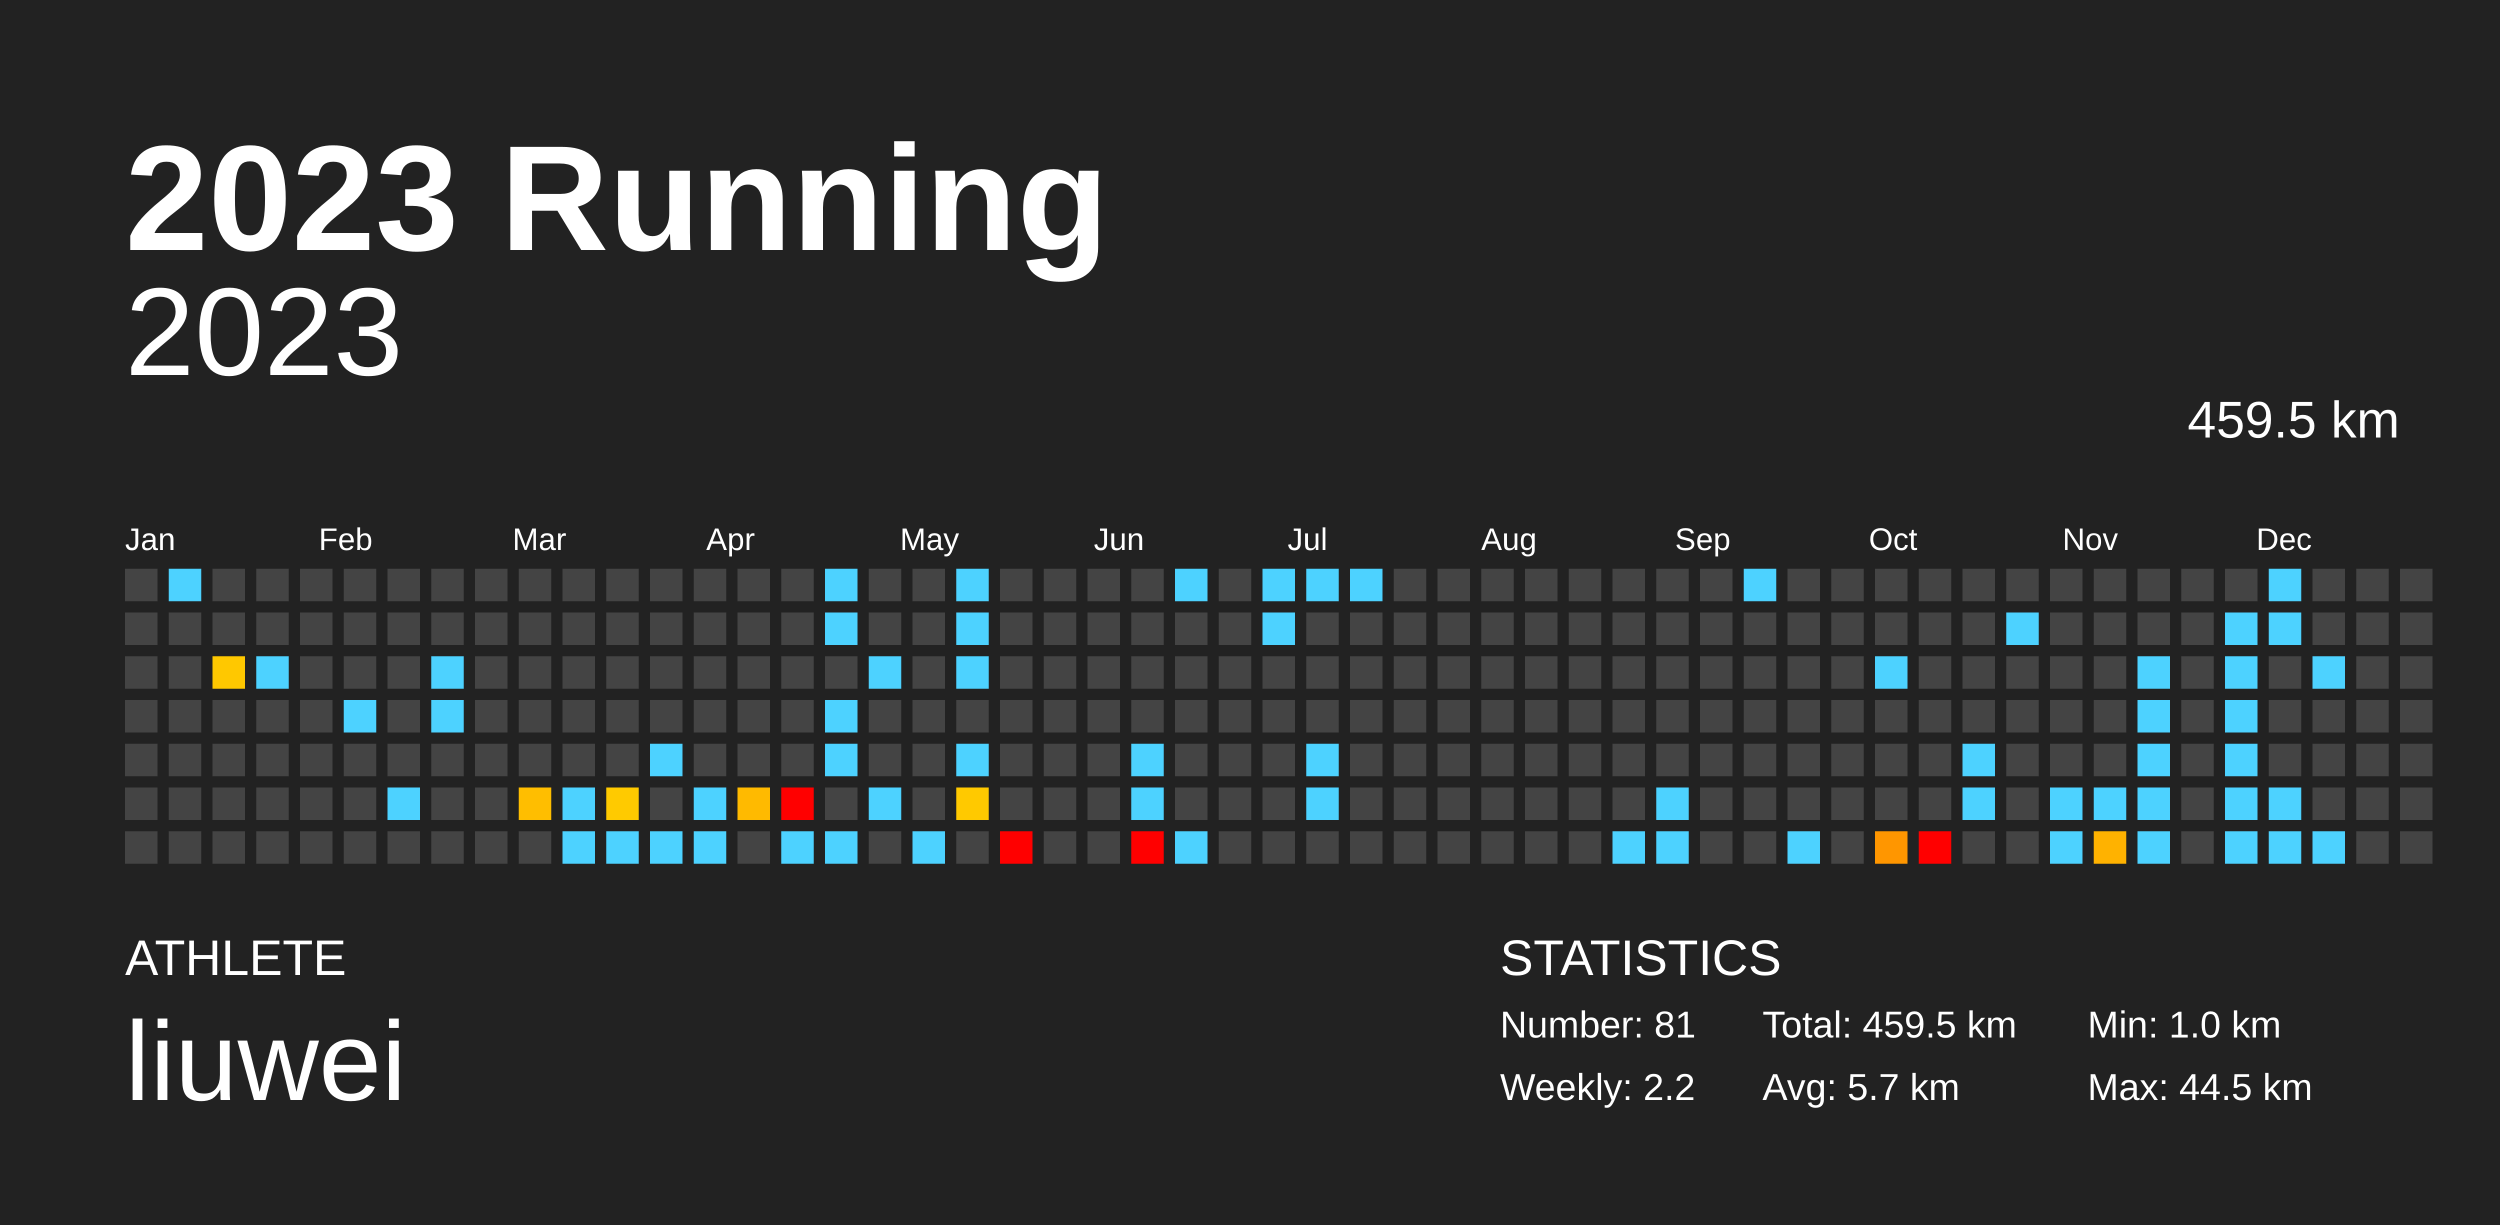
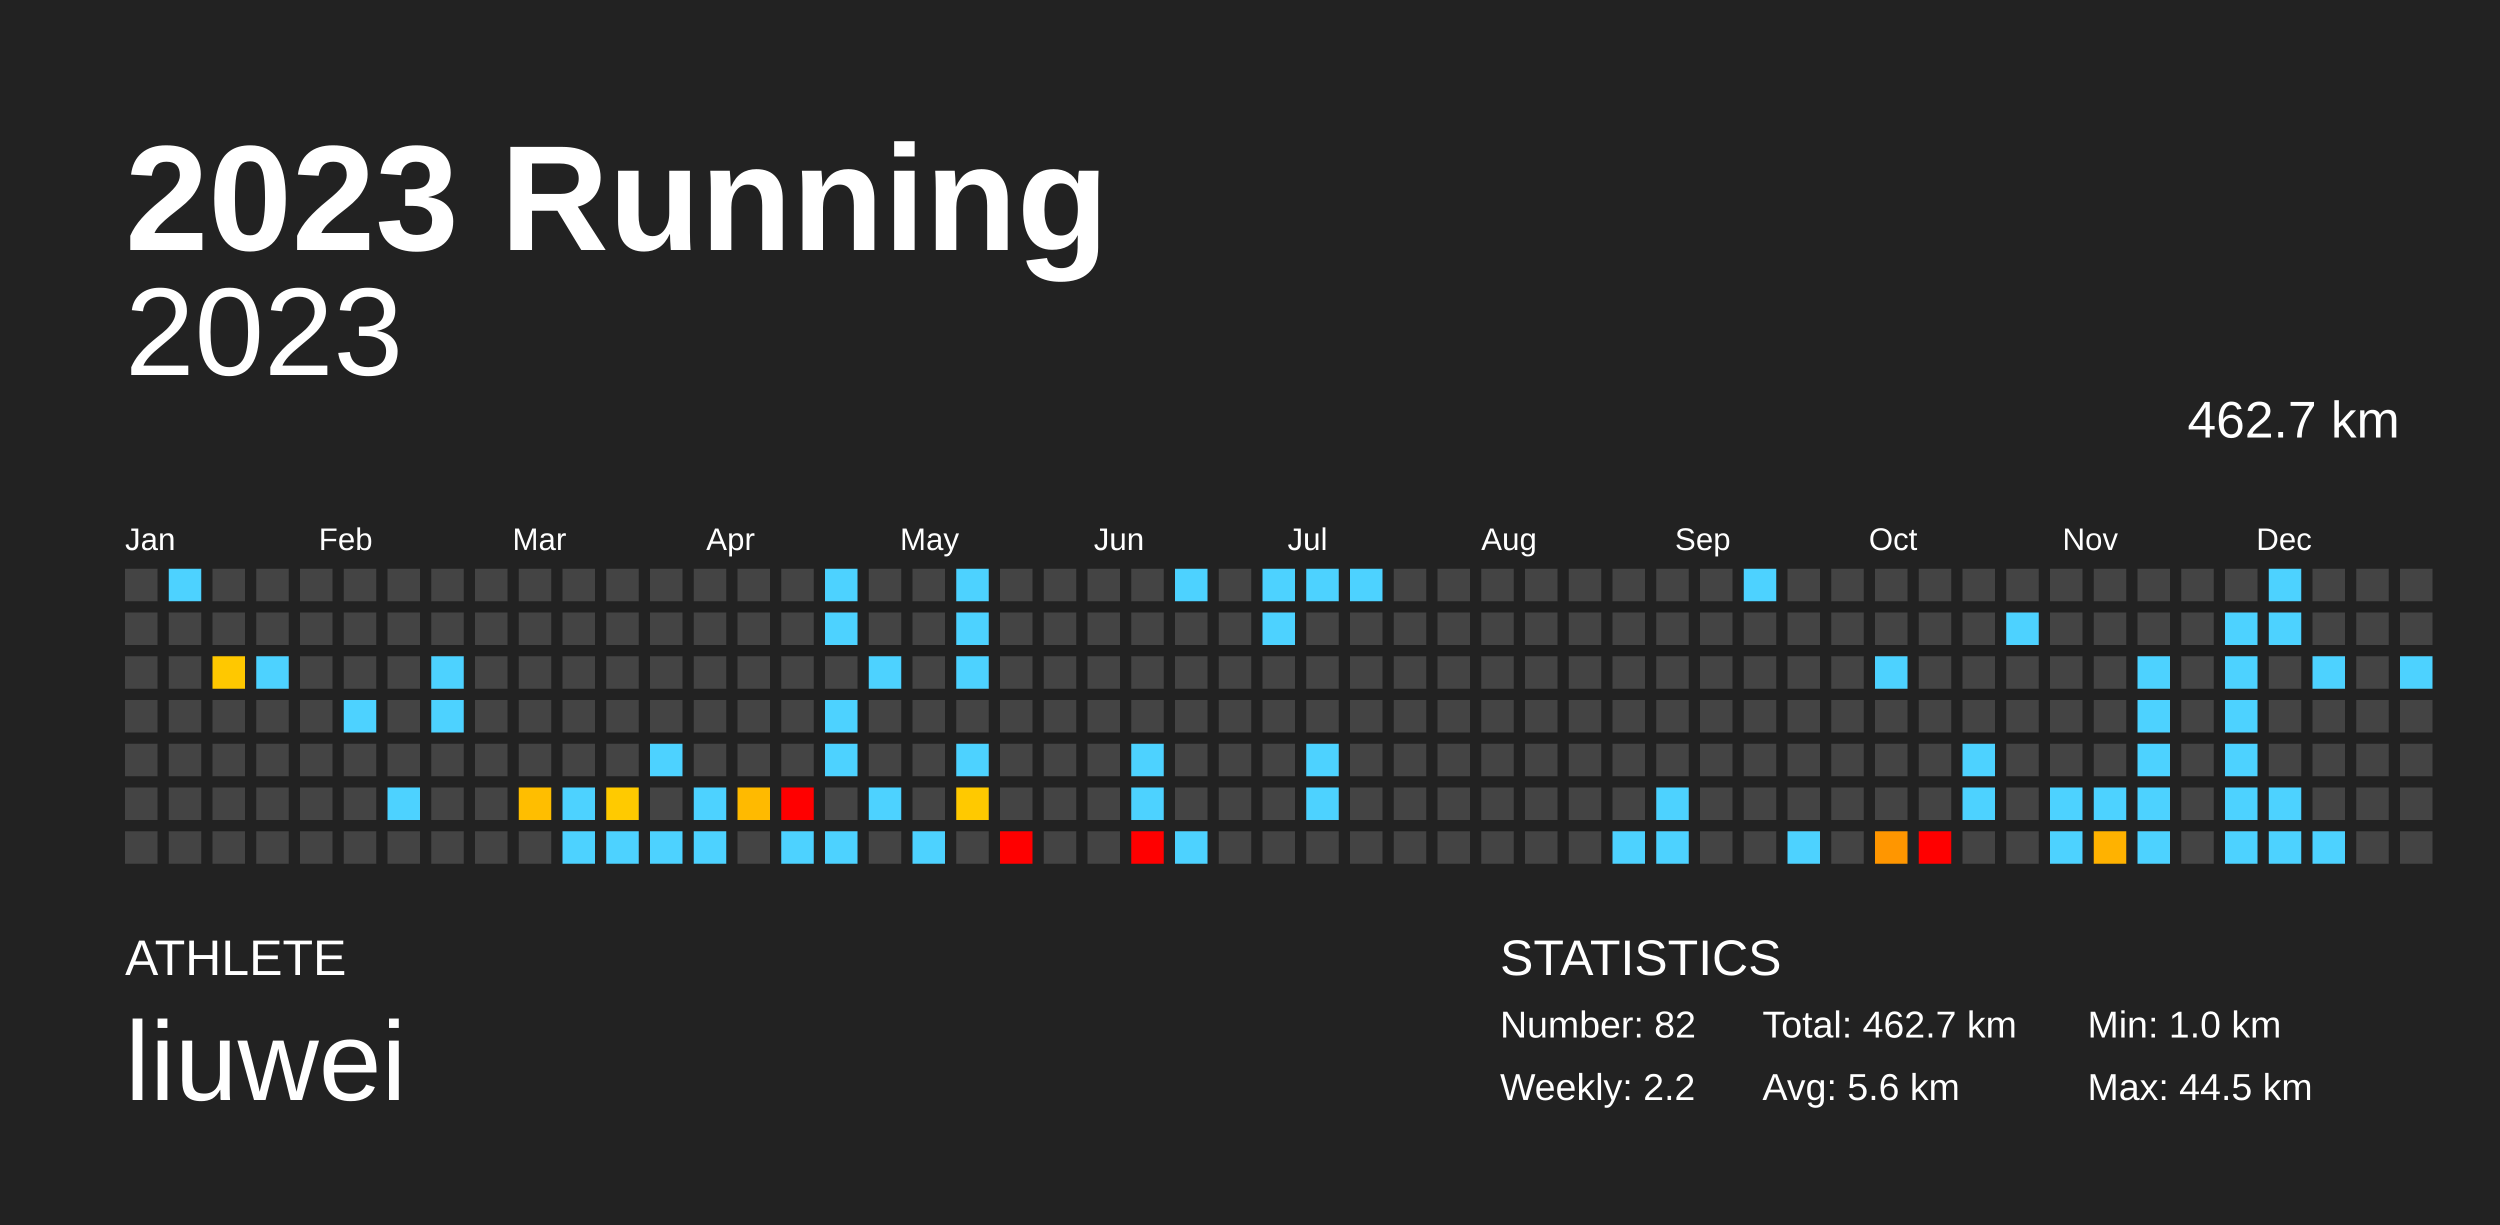
<svg xmlns="http://www.w3.org/2000/svg" baseProfile="full" height="98mm" version="1.1" viewBox="0,0,200,98" width="200mm">
  <defs />
  <rect fill="#222222" height="98" width="200" x="0" y="0" />
  <text fill="#FFFFFF" style="font-size:12px; font-family:Arial; font-weight:bold;" x="10" y="20">2023 Running</text>
  <text fill="#FFFFFF" style="font-size:4px; font-family:Arial" x="10" y="78">ATHLETE</text>
  <text fill="#FFFFFF" style="font-size:9px; font-family:Arial" x="10" y="88">liuwei</text>
  <text fill="#FFFFFF" style="font-size:4px; font-family:Arial" x="120" y="78">STATISTICS</text>
-   <text fill="#FFFFFF" style="font-size:3px; font-family:Arial" x="120" y="83">Number: 81</text>
+   <text fill="#FFFFFF" style="font-size:3px; font-family:Arial" x="120" y="83">Number: 82</text>
  <text fill="#FFFFFF" style="font-size:3px; font-family:Arial" x="120" y="88">Weekly: 2.2</text>
-   <text fill="#FFFFFF" style="font-size:3px; font-family:Arial" x="141" y="83">Total: 459.5 km</text>
-   <text fill="#FFFFFF" style="font-size:3px; font-family:Arial" x="141" y="88">Avg: 5.7 km</text>
+   <text fill="#FFFFFF" style="font-size:3px; font-family:Arial" x="141" y="83">Total: 462.7 km</text>
+   <text fill="#FFFFFF" style="font-size:3px; font-family:Arial" x="141" y="88">Avg: 5.6 km</text>
  <text fill="#FFFFFF" style="font-size:3px; font-family:Arial" x="167" y="83">Min: 1.0 km</text>
  <text fill="#FFFFFF" style="font-size:3px; font-family:Arial" x="167" y="88">Max: 44.5 km</text>
  <text alignment-baseline="hanging" fill="#FFFFFF" style="font-size:10.0px; font-family:Arial;" x="10" y="30">2023</text>
-   <text alignment-baseline="hanging" fill="#FFFFFF" style="font-size:4.125px; font-family:Arial;" x="175" y="35">459.5 km</text>
+   <text alignment-baseline="hanging" fill="#FFFFFF" style="font-size:4.125px; font-family:Arial;" x="175" y="35">462.7 km</text>
  <text fill="#FFFFFF" style="font-size:2.5px; font-family:Arial" x="10.0" y="44">Jan</text>
  <text fill="#FFFFFF" style="font-size:2.5px; font-family:Arial" x="25.5" y="44">Feb</text>
  <text fill="#FFFFFF" style="font-size:2.5px; font-family:Arial" x="41.0" y="44">Mar</text>
  <text fill="#FFFFFF" style="font-size:2.5px; font-family:Arial" x="56.5" y="44">Apr</text>
  <text fill="#FFFFFF" style="font-size:2.5px; font-family:Arial" x="72.0" y="44">May</text>
  <text fill="#FFFFFF" style="font-size:2.5px; font-family:Arial" x="87.5" y="44">Jun</text>
  <text fill="#FFFFFF" style="font-size:2.5px; font-family:Arial" x="103.0" y="44">Jul</text>
  <text fill="#FFFFFF" style="font-size:2.5px; font-family:Arial" x="118.5" y="44">Aug</text>
  <text fill="#FFFFFF" style="font-size:2.5px; font-family:Arial" x="134.0" y="44">Sep</text>
  <text fill="#FFFFFF" style="font-size:2.5px; font-family:Arial" x="149.5" y="44">Oct</text>
  <text fill="#FFFFFF" style="font-size:2.5px; font-family:Arial" x="165.0" y="44">Nov</text>
  <text fill="#FFFFFF" style="font-size:2.5px; font-family:Arial" x="180.5" y="44">Dec</text>
  <rect fill="#444444" height="2.6" width="2.6" x="10.0" y="45.5" />
  <rect fill="#444444" height="2.6" width="2.6" x="10.0" y="49.0" />
  <rect fill="#444444" height="2.6" width="2.6" x="10.0" y="52.5" />
  <rect fill="#444444" height="2.6" width="2.6" x="10.0" y="56.0" />
  <rect fill="#444444" height="2.6" width="2.6" x="10.0" y="59.5" />
  <rect fill="#444444" height="2.6" width="2.6" x="10.0" y="63.0" />
  <rect fill="#444444" height="2.6" width="2.6" x="10.0" y="66.5" />
  <rect fill="#4dd2ff" height="2.6" width="2.6" x="13.5" y="45.5" />
  <rect fill="#444444" height="2.6" width="2.6" x="13.5" y="49.0" />
  <rect fill="#444444" height="2.6" width="2.6" x="13.5" y="52.5" />
  <rect fill="#444444" height="2.6" width="2.6" x="13.5" y="56.0" />
  <rect fill="#444444" height="2.6" width="2.6" x="13.5" y="59.5" />
  <rect fill="#444444" height="2.6" width="2.6" x="13.5" y="63.0" />
  <rect fill="#444444" height="2.6" width="2.6" x="13.5" y="66.5" />
  <rect fill="#444444" height="2.6" width="2.6" x="17.0" y="45.5" />
  <rect fill="#444444" height="2.6" width="2.6" x="17.0" y="49.0" />
  <rect fill="#ffc800" height="2.6" width="2.6" x="17.0" y="52.5" />
  <rect fill="#444444" height="2.6" width="2.6" x="17.0" y="56.0" />
  <rect fill="#444444" height="2.6" width="2.6" x="17.0" y="59.5" />
  <rect fill="#444444" height="2.6" width="2.6" x="17.0" y="63.0" />
  <rect fill="#444444" height="2.6" width="2.6" x="17.0" y="66.5" />
  <rect fill="#444444" height="2.6" width="2.6" x="20.5" y="45.5" />
  <rect fill="#444444" height="2.6" width="2.6" x="20.5" y="49.0" />
  <rect fill="#4dd2ff" height="2.6" width="2.6" x="20.5" y="52.5" />
  <rect fill="#444444" height="2.6" width="2.6" x="20.5" y="56.0" />
  <rect fill="#444444" height="2.6" width="2.6" x="20.5" y="59.5" />
  <rect fill="#444444" height="2.6" width="2.6" x="20.5" y="63.0" />
  <rect fill="#444444" height="2.6" width="2.6" x="20.5" y="66.5" />
  <rect fill="#444444" height="2.6" width="2.6" x="24.0" y="45.5" />
  <rect fill="#444444" height="2.6" width="2.6" x="24.0" y="49.0" />
  <rect fill="#444444" height="2.6" width="2.6" x="24.0" y="52.5" />
  <rect fill="#444444" height="2.6" width="2.6" x="24.0" y="56.0" />
  <rect fill="#444444" height="2.6" width="2.6" x="24.0" y="59.5" />
  <rect fill="#444444" height="2.6" width="2.6" x="24.0" y="63.0" />
  <rect fill="#444444" height="2.6" width="2.6" x="24.0" y="66.5" />
  <rect fill="#444444" height="2.6" width="2.6" x="27.5" y="45.5" />
  <rect fill="#444444" height="2.6" width="2.6" x="27.5" y="49.0" />
  <rect fill="#444444" height="2.6" width="2.6" x="27.5" y="52.5" />
  <rect fill="#4dd2ff" height="2.6" width="2.6" x="27.5" y="56.0" />
  <rect fill="#444444" height="2.6" width="2.6" x="27.5" y="59.5" />
  <rect fill="#444444" height="2.6" width="2.6" x="27.5" y="63.0" />
  <rect fill="#444444" height="2.6" width="2.6" x="27.5" y="66.5" />
  <rect fill="#444444" height="2.6" width="2.6" x="31.0" y="45.5" />
  <rect fill="#444444" height="2.6" width="2.6" x="31.0" y="49.0" />
  <rect fill="#444444" height="2.6" width="2.6" x="31.0" y="52.5" />
  <rect fill="#444444" height="2.6" width="2.6" x="31.0" y="56.0" />
  <rect fill="#444444" height="2.6" width="2.6" x="31.0" y="59.5" />
  <rect fill="#4dd2ff" height="2.6" width="2.6" x="31.0" y="63.0" />
  <rect fill="#444444" height="2.6" width="2.6" x="31.0" y="66.5" />
  <rect fill="#444444" height="2.6" width="2.6" x="34.5" y="45.5" />
  <rect fill="#444444" height="2.6" width="2.6" x="34.5" y="49.0" />
  <rect fill="#4dd2ff" height="2.6" width="2.6" x="34.5" y="52.5" />
  <rect fill="#4dd2ff" height="2.6" width="2.6" x="34.5" y="56.0" />
  <rect fill="#444444" height="2.6" width="2.6" x="34.5" y="59.5" />
  <rect fill="#444444" height="2.6" width="2.6" x="34.5" y="63.0" />
  <rect fill="#444444" height="2.6" width="2.6" x="34.5" y="66.5" />
  <rect fill="#444444" height="2.6" width="2.6" x="38.0" y="45.5" />
  <rect fill="#444444" height="2.6" width="2.6" x="38.0" y="49.0" />
  <rect fill="#444444" height="2.6" width="2.6" x="38.0" y="52.5" />
  <rect fill="#444444" height="2.6" width="2.6" x="38.0" y="56.0" />
  <rect fill="#444444" height="2.6" width="2.6" x="38.0" y="59.5" />
  <rect fill="#444444" height="2.6" width="2.6" x="38.0" y="63.0" />
  <rect fill="#444444" height="2.6" width="2.6" x="38.0" y="66.5" />
  <rect fill="#444444" height="2.6" width="2.6" x="41.5" y="45.5" />
  <rect fill="#444444" height="2.6" width="2.6" x="41.5" y="49.0" />
  <rect fill="#444444" height="2.6" width="2.6" x="41.5" y="52.5" />
  <rect fill="#444444" height="2.6" width="2.6" x="41.5" y="56.0" />
  <rect fill="#444444" height="2.6" width="2.6" x="41.5" y="59.5" />
  <rect fill="#ffbe00" height="2.6" width="2.6" x="41.5" y="63.0" />
  <rect fill="#444444" height="2.6" width="2.6" x="41.5" y="66.5" />
  <rect fill="#444444" height="2.6" width="2.6" x="45.0" y="45.5" />
  <rect fill="#444444" height="2.6" width="2.6" x="45.0" y="49.0" />
  <rect fill="#444444" height="2.6" width="2.6" x="45.0" y="52.5" />
  <rect fill="#444444" height="2.6" width="2.6" x="45.0" y="56.0" />
  <rect fill="#444444" height="2.6" width="2.6" x="45.0" y="59.5" />
  <rect fill="#4dd2ff" height="2.6" width="2.6" x="45.0" y="63.0" />
  <rect fill="#4dd2ff" height="2.6" width="2.6" x="45.0" y="66.5" />
  <rect fill="#444444" height="2.6" width="2.6" x="48.5" y="45.5" />
  <rect fill="#444444" height="2.6" width="2.6" x="48.5" y="49.0" />
  <rect fill="#444444" height="2.6" width="2.6" x="48.5" y="52.5" />
  <rect fill="#444444" height="2.6" width="2.6" x="48.5" y="56.0" />
  <rect fill="#444444" height="2.6" width="2.6" x="48.5" y="59.5" />
  <rect fill="#ffca00" height="2.6" width="2.6" x="48.5" y="63.0" />
  <rect fill="#4dd2ff" height="2.6" width="2.6" x="48.5" y="66.5" />
  <rect fill="#444444" height="2.6" width="2.6" x="52.0" y="45.5" />
  <rect fill="#444444" height="2.6" width="2.6" x="52.0" y="49.0" />
  <rect fill="#444444" height="2.6" width="2.6" x="52.0" y="52.5" />
  <rect fill="#444444" height="2.6" width="2.6" x="52.0" y="56.0" />
  <rect fill="#4dd2ff" height="2.6" width="2.6" x="52.0" y="59.5" />
  <rect fill="#444444" height="2.6" width="2.6" x="52.0" y="63.0" />
  <rect fill="#4dd2ff" height="2.6" width="2.6" x="52.0" y="66.5" />
  <rect fill="#444444" height="2.6" width="2.6" x="55.5" y="45.5" />
  <rect fill="#444444" height="2.6" width="2.6" x="55.5" y="49.0" />
  <rect fill="#444444" height="2.6" width="2.6" x="55.5" y="52.5" />
  <rect fill="#444444" height="2.6" width="2.6" x="55.5" y="56.0" />
  <rect fill="#444444" height="2.6" width="2.6" x="55.5" y="59.5" />
  <rect fill="#4dd2ff" height="2.6" width="2.6" x="55.5" y="63.0" />
  <rect fill="#4dd2ff" height="2.6" width="2.6" x="55.5" y="66.5" />
  <rect fill="#444444" height="2.6" width="2.6" x="59.0" y="45.5" />
  <rect fill="#444444" height="2.6" width="2.6" x="59.0" y="49.0" />
  <rect fill="#444444" height="2.6" width="2.6" x="59.0" y="52.5" />
  <rect fill="#444444" height="2.6" width="2.6" x="59.0" y="56.0" />
  <rect fill="#444444" height="2.6" width="2.6" x="59.0" y="59.5" />
  <rect fill="#ffba00" height="2.6" width="2.6" x="59.0" y="63.0" />
  <rect fill="#444444" height="2.6" width="2.6" x="59.0" y="66.5" />
  <rect fill="#444444" height="2.6" width="2.6" x="62.5" y="45.5" />
  <rect fill="#444444" height="2.6" width="2.6" x="62.5" y="49.0" />
  <rect fill="#444444" height="2.6" width="2.6" x="62.5" y="52.5" />
  <rect fill="#444444" height="2.6" width="2.6" x="62.5" y="56.0" />
  <rect fill="#444444" height="2.6" width="2.6" x="62.5" y="59.5" />
  <rect fill="red" height="2.6" width="2.6" x="62.5" y="63.0" />
  <rect fill="#4dd2ff" height="2.6" width="2.6" x="62.5" y="66.5" />
  <rect fill="#4dd2ff" height="2.6" width="2.6" x="66.0" y="45.5" />
  <rect fill="#4dd2ff" height="2.6" width="2.6" x="66.0" y="49.0" />
  <rect fill="#444444" height="2.6" width="2.6" x="66.0" y="52.5" />
  <rect fill="#4dd2ff" height="2.6" width="2.6" x="66.0" y="56.0" />
  <rect fill="#4dd2ff" height="2.6" width="2.6" x="66.0" y="59.5" />
  <rect fill="#444444" height="2.6" width="2.6" x="66.0" y="63.0" />
  <rect fill="#4dd2ff" height="2.6" width="2.6" x="66.0" y="66.5" />
  <rect fill="#444444" height="2.6" width="2.6" x="69.5" y="45.5" />
  <rect fill="#444444" height="2.6" width="2.6" x="69.5" y="49.0" />
  <rect fill="#4dd2ff" height="2.6" width="2.6" x="69.5" y="52.5" />
  <rect fill="#444444" height="2.6" width="2.6" x="69.5" y="56.0" />
  <rect fill="#444444" height="2.6" width="2.6" x="69.5" y="59.5" />
  <rect fill="#4dd2ff" height="2.6" width="2.6" x="69.5" y="63.0" />
  <rect fill="#444444" height="2.6" width="2.6" x="69.5" y="66.5" />
  <rect fill="#444444" height="2.6" width="2.6" x="73.0" y="45.5" />
  <rect fill="#444444" height="2.6" width="2.6" x="73.0" y="49.0" />
  <rect fill="#444444" height="2.6" width="2.6" x="73.0" y="52.5" />
  <rect fill="#444444" height="2.6" width="2.6" x="73.0" y="56.0" />
  <rect fill="#444444" height="2.6" width="2.6" x="73.0" y="59.5" />
  <rect fill="#444444" height="2.6" width="2.6" x="73.0" y="63.0" />
  <rect fill="#4dd2ff" height="2.6" width="2.6" x="73.0" y="66.5" />
  <rect fill="#4dd2ff" height="2.6" width="2.6" x="76.5" y="45.5" />
  <rect fill="#4dd2ff" height="2.6" width="2.6" x="76.5" y="49.0" />
  <rect fill="#4dd2ff" height="2.6" width="2.6" x="76.5" y="52.5" />
  <rect fill="#444444" height="2.6" width="2.6" x="76.5" y="56.0" />
  <rect fill="#4dd2ff" height="2.6" width="2.6" x="76.5" y="59.5" />
  <rect fill="#ffc900" height="2.6" width="2.6" x="76.5" y="63.0" />
  <rect fill="#444444" height="2.6" width="2.6" x="76.5" y="66.5" />
  <rect fill="#444444" height="2.6" width="2.6" x="80.0" y="45.5" />
  <rect fill="#444444" height="2.6" width="2.6" x="80.0" y="49.0" />
  <rect fill="#444444" height="2.6" width="2.6" x="80.0" y="52.5" />
  <rect fill="#444444" height="2.6" width="2.6" x="80.0" y="56.0" />
  <rect fill="#444444" height="2.6" width="2.6" x="80.0" y="59.5" />
  <rect fill="#444444" height="2.6" width="2.6" x="80.0" y="63.0" />
  <rect fill="red" height="2.6" width="2.6" x="80.0" y="66.5" />
  <rect fill="#444444" height="2.6" width="2.6" x="83.5" y="45.5" />
  <rect fill="#444444" height="2.6" width="2.6" x="83.5" y="49.0" />
  <rect fill="#444444" height="2.6" width="2.6" x="83.5" y="52.5" />
  <rect fill="#444444" height="2.6" width="2.6" x="83.5" y="56.0" />
  <rect fill="#444444" height="2.6" width="2.6" x="83.5" y="59.5" />
  <rect fill="#444444" height="2.6" width="2.6" x="83.5" y="63.0" />
  <rect fill="#444444" height="2.6" width="2.6" x="83.5" y="66.5" />
  <rect fill="#444444" height="2.6" width="2.6" x="87.0" y="45.5" />
  <rect fill="#444444" height="2.6" width="2.6" x="87.0" y="49.0" />
  <rect fill="#444444" height="2.6" width="2.6" x="87.0" y="52.5" />
  <rect fill="#444444" height="2.6" width="2.6" x="87.0" y="56.0" />
  <rect fill="#444444" height="2.6" width="2.6" x="87.0" y="59.5" />
  <rect fill="#444444" height="2.6" width="2.6" x="87.0" y="63.0" />
  <rect fill="#444444" height="2.6" width="2.6" x="87.0" y="66.5" />
  <rect fill="#444444" height="2.6" width="2.6" x="90.5" y="45.5" />
  <rect fill="#444444" height="2.6" width="2.6" x="90.5" y="49.0" />
  <rect fill="#444444" height="2.6" width="2.6" x="90.5" y="52.5" />
  <rect fill="#444444" height="2.6" width="2.6" x="90.5" y="56.0" />
  <rect fill="#4dd2ff" height="2.6" width="2.6" x="90.5" y="59.5" />
  <rect fill="#4dd2ff" height="2.6" width="2.6" x="90.5" y="63.0" />
  <rect fill="red" height="2.6" width="2.6" x="90.5" y="66.5" />
  <rect fill="#4dd2ff" height="2.6" width="2.6" x="94.0" y="45.5" />
  <rect fill="#444444" height="2.6" width="2.6" x="94.0" y="49.0" />
  <rect fill="#444444" height="2.6" width="2.6" x="94.0" y="52.5" />
  <rect fill="#444444" height="2.6" width="2.6" x="94.0" y="56.0" />
  <rect fill="#444444" height="2.6" width="2.6" x="94.0" y="59.5" />
  <rect fill="#444444" height="2.6" width="2.6" x="94.0" y="63.0" />
  <rect fill="#4dd2ff" height="2.6" width="2.6" x="94.0" y="66.5" />
  <rect fill="#444444" height="2.6" width="2.6" x="97.5" y="45.5" />
  <rect fill="#444444" height="2.6" width="2.6" x="97.5" y="49.0" />
  <rect fill="#444444" height="2.6" width="2.6" x="97.5" y="52.5" />
  <rect fill="#444444" height="2.6" width="2.6" x="97.5" y="56.0" />
  <rect fill="#444444" height="2.6" width="2.6" x="97.5" y="59.5" />
  <rect fill="#444444" height="2.6" width="2.6" x="97.5" y="63.0" />
  <rect fill="#444444" height="2.6" width="2.6" x="97.5" y="66.5" />
  <rect fill="#4dd2ff" height="2.6" width="2.6" x="101.0" y="45.5" />
  <rect fill="#4dd2ff" height="2.6" width="2.6" x="101.0" y="49.0" />
  <rect fill="#444444" height="2.6" width="2.6" x="101.0" y="52.5" />
  <rect fill="#444444" height="2.6" width="2.6" x="101.0" y="56.0" />
  <rect fill="#444444" height="2.6" width="2.6" x="101.0" y="59.5" />
  <rect fill="#444444" height="2.6" width="2.6" x="101.0" y="63.0" />
  <rect fill="#444444" height="2.6" width="2.6" x="101.0" y="66.5" />
  <rect fill="#4dd2ff" height="2.6" width="2.6" x="104.5" y="45.5" />
  <rect fill="#444444" height="2.6" width="2.6" x="104.5" y="49.0" />
  <rect fill="#444444" height="2.6" width="2.6" x="104.5" y="52.5" />
  <rect fill="#444444" height="2.6" width="2.6" x="104.5" y="56.0" />
  <rect fill="#4dd2ff" height="2.6" width="2.6" x="104.5" y="59.5" />
  <rect fill="#4dd2ff" height="2.6" width="2.6" x="104.5" y="63.0" />
  <rect fill="#444444" height="2.6" width="2.6" x="104.5" y="66.5" />
  <rect fill="#4dd2ff" height="2.6" width="2.6" x="108.0" y="45.5" />
  <rect fill="#444444" height="2.6" width="2.6" x="108.0" y="49.0" />
  <rect fill="#444444" height="2.6" width="2.6" x="108.0" y="52.5" />
  <rect fill="#444444" height="2.6" width="2.6" x="108.0" y="56.0" />
  <rect fill="#444444" height="2.6" width="2.6" x="108.0" y="59.5" />
  <rect fill="#444444" height="2.6" width="2.6" x="108.0" y="63.0" />
  <rect fill="#444444" height="2.6" width="2.6" x="108.0" y="66.5" />
  <rect fill="#444444" height="2.6" width="2.6" x="111.5" y="45.5" />
  <rect fill="#444444" height="2.6" width="2.6" x="111.5" y="49.0" />
  <rect fill="#444444" height="2.6" width="2.6" x="111.5" y="52.5" />
  <rect fill="#444444" height="2.6" width="2.6" x="111.5" y="56.0" />
  <rect fill="#444444" height="2.6" width="2.6" x="111.5" y="59.5" />
  <rect fill="#444444" height="2.6" width="2.6" x="111.5" y="63.0" />
  <rect fill="#444444" height="2.6" width="2.6" x="111.5" y="66.5" />
  <rect fill="#444444" height="2.6" width="2.6" x="115.0" y="45.5" />
  <rect fill="#444444" height="2.6" width="2.6" x="115.0" y="49.0" />
  <rect fill="#444444" height="2.6" width="2.6" x="115.0" y="52.5" />
  <rect fill="#444444" height="2.6" width="2.6" x="115.0" y="56.0" />
  <rect fill="#444444" height="2.6" width="2.6" x="115.0" y="59.5" />
  <rect fill="#444444" height="2.6" width="2.6" x="115.0" y="63.0" />
  <rect fill="#444444" height="2.6" width="2.6" x="115.0" y="66.5" />
  <rect fill="#444444" height="2.6" width="2.6" x="118.5" y="45.5" />
  <rect fill="#444444" height="2.6" width="2.6" x="118.5" y="49.0" />
  <rect fill="#444444" height="2.6" width="2.6" x="118.5" y="52.5" />
  <rect fill="#444444" height="2.6" width="2.6" x="118.5" y="56.0" />
  <rect fill="#444444" height="2.6" width="2.6" x="118.5" y="59.5" />
  <rect fill="#444444" height="2.6" width="2.6" x="118.5" y="63.0" />
  <rect fill="#444444" height="2.6" width="2.6" x="118.5" y="66.5" />
  <rect fill="#444444" height="2.6" width="2.6" x="122.0" y="45.5" />
  <rect fill="#444444" height="2.6" width="2.6" x="122.0" y="49.0" />
  <rect fill="#444444" height="2.6" width="2.6" x="122.0" y="52.5" />
  <rect fill="#444444" height="2.6" width="2.6" x="122.0" y="56.0" />
  <rect fill="#444444" height="2.6" width="2.6" x="122.0" y="59.5" />
  <rect fill="#444444" height="2.6" width="2.6" x="122.0" y="63.0" />
  <rect fill="#444444" height="2.6" width="2.6" x="122.0" y="66.5" />
  <rect fill="#444444" height="2.6" width="2.6" x="125.5" y="45.5" />
  <rect fill="#444444" height="2.6" width="2.6" x="125.5" y="49.0" />
  <rect fill="#444444" height="2.6" width="2.6" x="125.5" y="52.5" />
  <rect fill="#444444" height="2.6" width="2.6" x="125.5" y="56.0" />
  <rect fill="#444444" height="2.6" width="2.6" x="125.5" y="59.5" />
  <rect fill="#444444" height="2.6" width="2.6" x="125.5" y="63.0" />
  <rect fill="#444444" height="2.6" width="2.6" x="125.5" y="66.5" />
  <rect fill="#444444" height="2.6" width="2.6" x="129.0" y="45.5" />
  <rect fill="#444444" height="2.6" width="2.6" x="129.0" y="49.0" />
  <rect fill="#444444" height="2.6" width="2.6" x="129.0" y="52.5" />
  <rect fill="#444444" height="2.6" width="2.6" x="129.0" y="56.0" />
  <rect fill="#444444" height="2.6" width="2.6" x="129.0" y="59.5" />
  <rect fill="#444444" height="2.6" width="2.6" x="129.0" y="63.0" />
  <rect fill="#4dd2ff" height="2.6" width="2.6" x="129.0" y="66.5" />
  <rect fill="#444444" height="2.6" width="2.6" x="132.5" y="45.5" />
  <rect fill="#444444" height="2.6" width="2.6" x="132.5" y="49.0" />
  <rect fill="#444444" height="2.6" width="2.6" x="132.5" y="52.5" />
  <rect fill="#444444" height="2.6" width="2.6" x="132.5" y="56.0" />
  <rect fill="#444444" height="2.6" width="2.6" x="132.5" y="59.5" />
  <rect fill="#4dd2ff" height="2.6" width="2.6" x="132.5" y="63.0" />
  <rect fill="#4dd2ff" height="2.6" width="2.6" x="132.5" y="66.5" />
  <rect fill="#444444" height="2.6" width="2.6" x="136.0" y="45.5" />
  <rect fill="#444444" height="2.6" width="2.6" x="136.0" y="49.0" />
  <rect fill="#444444" height="2.6" width="2.6" x="136.0" y="52.5" />
  <rect fill="#444444" height="2.6" width="2.6" x="136.0" y="56.0" />
  <rect fill="#444444" height="2.6" width="2.6" x="136.0" y="59.5" />
  <rect fill="#444444" height="2.6" width="2.6" x="136.0" y="63.0" />
  <rect fill="#444444" height="2.6" width="2.6" x="136.0" y="66.5" />
  <rect fill="#4dd2ff" height="2.6" width="2.6" x="139.5" y="45.5" />
  <rect fill="#444444" height="2.6" width="2.6" x="139.5" y="49.0" />
  <rect fill="#444444" height="2.6" width="2.6" x="139.5" y="52.5" />
  <rect fill="#444444" height="2.6" width="2.6" x="139.5" y="56.0" />
  <rect fill="#444444" height="2.6" width="2.6" x="139.5" y="59.5" />
  <rect fill="#444444" height="2.6" width="2.6" x="139.5" y="63.0" />
  <rect fill="#444444" height="2.6" width="2.6" x="139.5" y="66.5" />
  <rect fill="#444444" height="2.6" width="2.6" x="143.0" y="45.5" />
  <rect fill="#444444" height="2.6" width="2.6" x="143.0" y="49.0" />
  <rect fill="#444444" height="2.6" width="2.6" x="143.0" y="52.5" />
  <rect fill="#444444" height="2.6" width="2.6" x="143.0" y="56.0" />
  <rect fill="#444444" height="2.6" width="2.6" x="143.0" y="59.5" />
  <rect fill="#444444" height="2.6" width="2.6" x="143.0" y="63.0" />
  <rect fill="#4dd2ff" height="2.6" width="2.6" x="143.0" y="66.5" />
  <rect fill="#444444" height="2.6" width="2.6" x="146.5" y="45.5" />
  <rect fill="#444444" height="2.6" width="2.6" x="146.5" y="49.0" />
  <rect fill="#444444" height="2.6" width="2.6" x="146.5" y="52.5" />
  <rect fill="#444444" height="2.6" width="2.6" x="146.5" y="56.0" />
  <rect fill="#444444" height="2.6" width="2.6" x="146.5" y="59.5" />
  <rect fill="#444444" height="2.6" width="2.6" x="146.5" y="63.0" />
  <rect fill="#444444" height="2.6" width="2.6" x="146.5" y="66.5" />
  <rect fill="#444444" height="2.6" width="2.6" x="150.0" y="45.5" />
  <rect fill="#444444" height="2.6" width="2.6" x="150.0" y="49.0" />
  <rect fill="#4dd2ff" height="2.6" width="2.6" x="150.0" y="52.5" />
  <rect fill="#444444" height="2.6" width="2.6" x="150.0" y="56.0" />
  <rect fill="#444444" height="2.6" width="2.6" x="150.0" y="59.5" />
  <rect fill="#444444" height="2.6" width="2.6" x="150.0" y="63.0" />
  <rect fill="#ff9600" height="2.6" width="2.6" x="150.0" y="66.5" />
  <rect fill="#444444" height="2.6" width="2.6" x="153.5" y="45.5" />
  <rect fill="#444444" height="2.6" width="2.6" x="153.5" y="49.0" />
  <rect fill="#444444" height="2.6" width="2.6" x="153.5" y="52.5" />
  <rect fill="#444444" height="2.6" width="2.6" x="153.5" y="56.0" />
  <rect fill="#444444" height="2.6" width="2.6" x="153.5" y="59.5" />
  <rect fill="#444444" height="2.6" width="2.6" x="153.5" y="63.0" />
  <rect fill="red" height="2.6" width="2.6" x="153.5" y="66.5" />
  <rect fill="#444444" height="2.6" width="2.6" x="157.0" y="45.5" />
  <rect fill="#444444" height="2.6" width="2.6" x="157.0" y="49.0" />
  <rect fill="#444444" height="2.6" width="2.6" x="157.0" y="52.5" />
  <rect fill="#444444" height="2.6" width="2.6" x="157.0" y="56.0" />
  <rect fill="#4dd2ff" height="2.6" width="2.6" x="157.0" y="59.5" />
  <rect fill="#4dd2ff" height="2.6" width="2.6" x="157.0" y="63.0" />
  <rect fill="#444444" height="2.6" width="2.6" x="157.0" y="66.5" />
  <rect fill="#444444" height="2.6" width="2.6" x="160.5" y="45.5" />
  <rect fill="#4dd2ff" height="2.6" width="2.6" x="160.5" y="49.0" />
  <rect fill="#444444" height="2.6" width="2.6" x="160.5" y="52.5" />
  <rect fill="#444444" height="2.6" width="2.6" x="160.5" y="56.0" />
  <rect fill="#444444" height="2.6" width="2.6" x="160.5" y="59.5" />
  <rect fill="#444444" height="2.6" width="2.6" x="160.5" y="63.0" />
  <rect fill="#444444" height="2.6" width="2.6" x="160.5" y="66.5" />
  <rect fill="#444444" height="2.6" width="2.6" x="164.0" y="45.5" />
  <rect fill="#444444" height="2.6" width="2.6" x="164.0" y="49.0" />
  <rect fill="#444444" height="2.6" width="2.6" x="164.0" y="52.5" />
  <rect fill="#444444" height="2.6" width="2.6" x="164.0" y="56.0" />
  <rect fill="#444444" height="2.6" width="2.6" x="164.0" y="59.5" />
  <rect fill="#4dd2ff" height="2.6" width="2.6" x="164.0" y="63.0" />
  <rect fill="#4dd2ff" height="2.6" width="2.6" x="164.0" y="66.5" />
  <rect fill="#444444" height="2.6" width="2.6" x="167.5" y="45.5" />
  <rect fill="#444444" height="2.6" width="2.6" x="167.5" y="49.0" />
  <rect fill="#444444" height="2.6" width="2.6" x="167.5" y="52.5" />
  <rect fill="#444444" height="2.6" width="2.6" x="167.5" y="56.0" />
  <rect fill="#444444" height="2.6" width="2.6" x="167.5" y="59.5" />
  <rect fill="#4dd2ff" height="2.6" width="2.6" x="167.5" y="63.0" />
  <rect fill="#ffb200" height="2.6" width="2.6" x="167.5" y="66.5" />
  <rect fill="#444444" height="2.6" width="2.6" x="171.0" y="45.5" />
  <rect fill="#444444" height="2.6" width="2.6" x="171.0" y="49.0" />
  <rect fill="#4dd2ff" height="2.6" width="2.6" x="171.0" y="52.5" />
  <rect fill="#4dd2ff" height="2.6" width="2.6" x="171.0" y="56.0" />
  <rect fill="#4dd2ff" height="2.6" width="2.6" x="171.0" y="59.5" />
  <rect fill="#4dd2ff" height="2.6" width="2.6" x="171.0" y="63.0" />
  <rect fill="#4dd2ff" height="2.6" width="2.6" x="171.0" y="66.5" />
  <rect fill="#444444" height="2.6" width="2.6" x="174.5" y="45.5" />
  <rect fill="#444444" height="2.6" width="2.6" x="174.5" y="49.0" />
  <rect fill="#444444" height="2.6" width="2.6" x="174.5" y="52.5" />
  <rect fill="#444444" height="2.6" width="2.6" x="174.5" y="56.0" />
  <rect fill="#444444" height="2.6" width="2.6" x="174.5" y="59.5" />
  <rect fill="#444444" height="2.6" width="2.6" x="174.5" y="63.0" />
  <rect fill="#444444" height="2.6" width="2.6" x="174.5" y="66.5" />
  <rect fill="#444444" height="2.6" width="2.6" x="178.0" y="45.5" />
  <rect fill="#4dd2ff" height="2.6" width="2.6" x="178.0" y="49.0" />
  <rect fill="#4dd2ff" height="2.6" width="2.6" x="178.0" y="52.5" />
  <rect fill="#4dd2ff" height="2.6" width="2.6" x="178.0" y="56.0" />
  <rect fill="#4dd2ff" height="2.6" width="2.6" x="178.0" y="59.5" />
  <rect fill="#4dd2ff" height="2.6" width="2.6" x="178.0" y="63.0" />
  <rect fill="#4dd2ff" height="2.6" width="2.6" x="178.0" y="66.5" />
  <rect fill="#4dd2ff" height="2.6" width="2.6" x="181.5" y="45.5" />
  <rect fill="#4dd2ff" height="2.6" width="2.6" x="181.5" y="49.0" />
  <rect fill="#444444" height="2.6" width="2.6" x="181.5" y="52.5" />
  <rect fill="#444444" height="2.6" width="2.6" x="181.5" y="56.0" />
  <rect fill="#444444" height="2.6" width="2.6" x="181.5" y="59.5" />
  <rect fill="#4dd2ff" height="2.6" width="2.6" x="181.5" y="63.0" />
  <rect fill="#4dd2ff" height="2.6" width="2.6" x="181.5" y="66.5" />
  <rect fill="#444444" height="2.6" width="2.6" x="185.0" y="45.5" />
  <rect fill="#444444" height="2.6" width="2.6" x="185.0" y="49.0" />
  <rect fill="#4dd2ff" height="2.6" width="2.6" x="185.0" y="52.5" />
  <rect fill="#444444" height="2.6" width="2.6" x="185.0" y="56.0" />
  <rect fill="#444444" height="2.6" width="2.6" x="185.0" y="59.5" />
  <rect fill="#444444" height="2.6" width="2.6" x="185.0" y="63.0" />
  <rect fill="#4dd2ff" height="2.6" width="2.6" x="185.0" y="66.5" />
  <rect fill="#444444" height="2.6" width="2.6" x="188.5" y="45.5" />
  <rect fill="#444444" height="2.6" width="2.6" x="188.5" y="49.0" />
  <rect fill="#444444" height="2.6" width="2.6" x="188.5" y="52.5" />
  <rect fill="#444444" height="2.6" width="2.6" x="188.5" y="56.0" />
  <rect fill="#444444" height="2.6" width="2.6" x="188.5" y="59.5" />
  <rect fill="#444444" height="2.6" width="2.6" x="188.5" y="63.0" />
  <rect fill="#444444" height="2.6" width="2.6" x="188.5" y="66.5" />
  <rect fill="#444444" height="2.6" width="2.6" x="192.0" y="45.5" />
  <rect fill="#444444" height="2.6" width="2.6" x="192.0" y="49.0" />
-   <rect fill="#444444" height="2.6" width="2.6" x="192.0" y="52.5" />
+   <rect fill="#4dd2ff" height="2.6" width="2.6" x="192.0" y="52.5" />
  <rect fill="#444444" height="2.6" width="2.6" x="192.0" y="56.0" />
  <rect fill="#444444" height="2.6" width="2.6" x="192.0" y="59.5" />
  <rect fill="#444444" height="2.6" width="2.6" x="192.0" y="63.0" />
  <rect fill="#444444" height="2.6" width="2.6" x="192.0" y="66.5" />
</svg>
